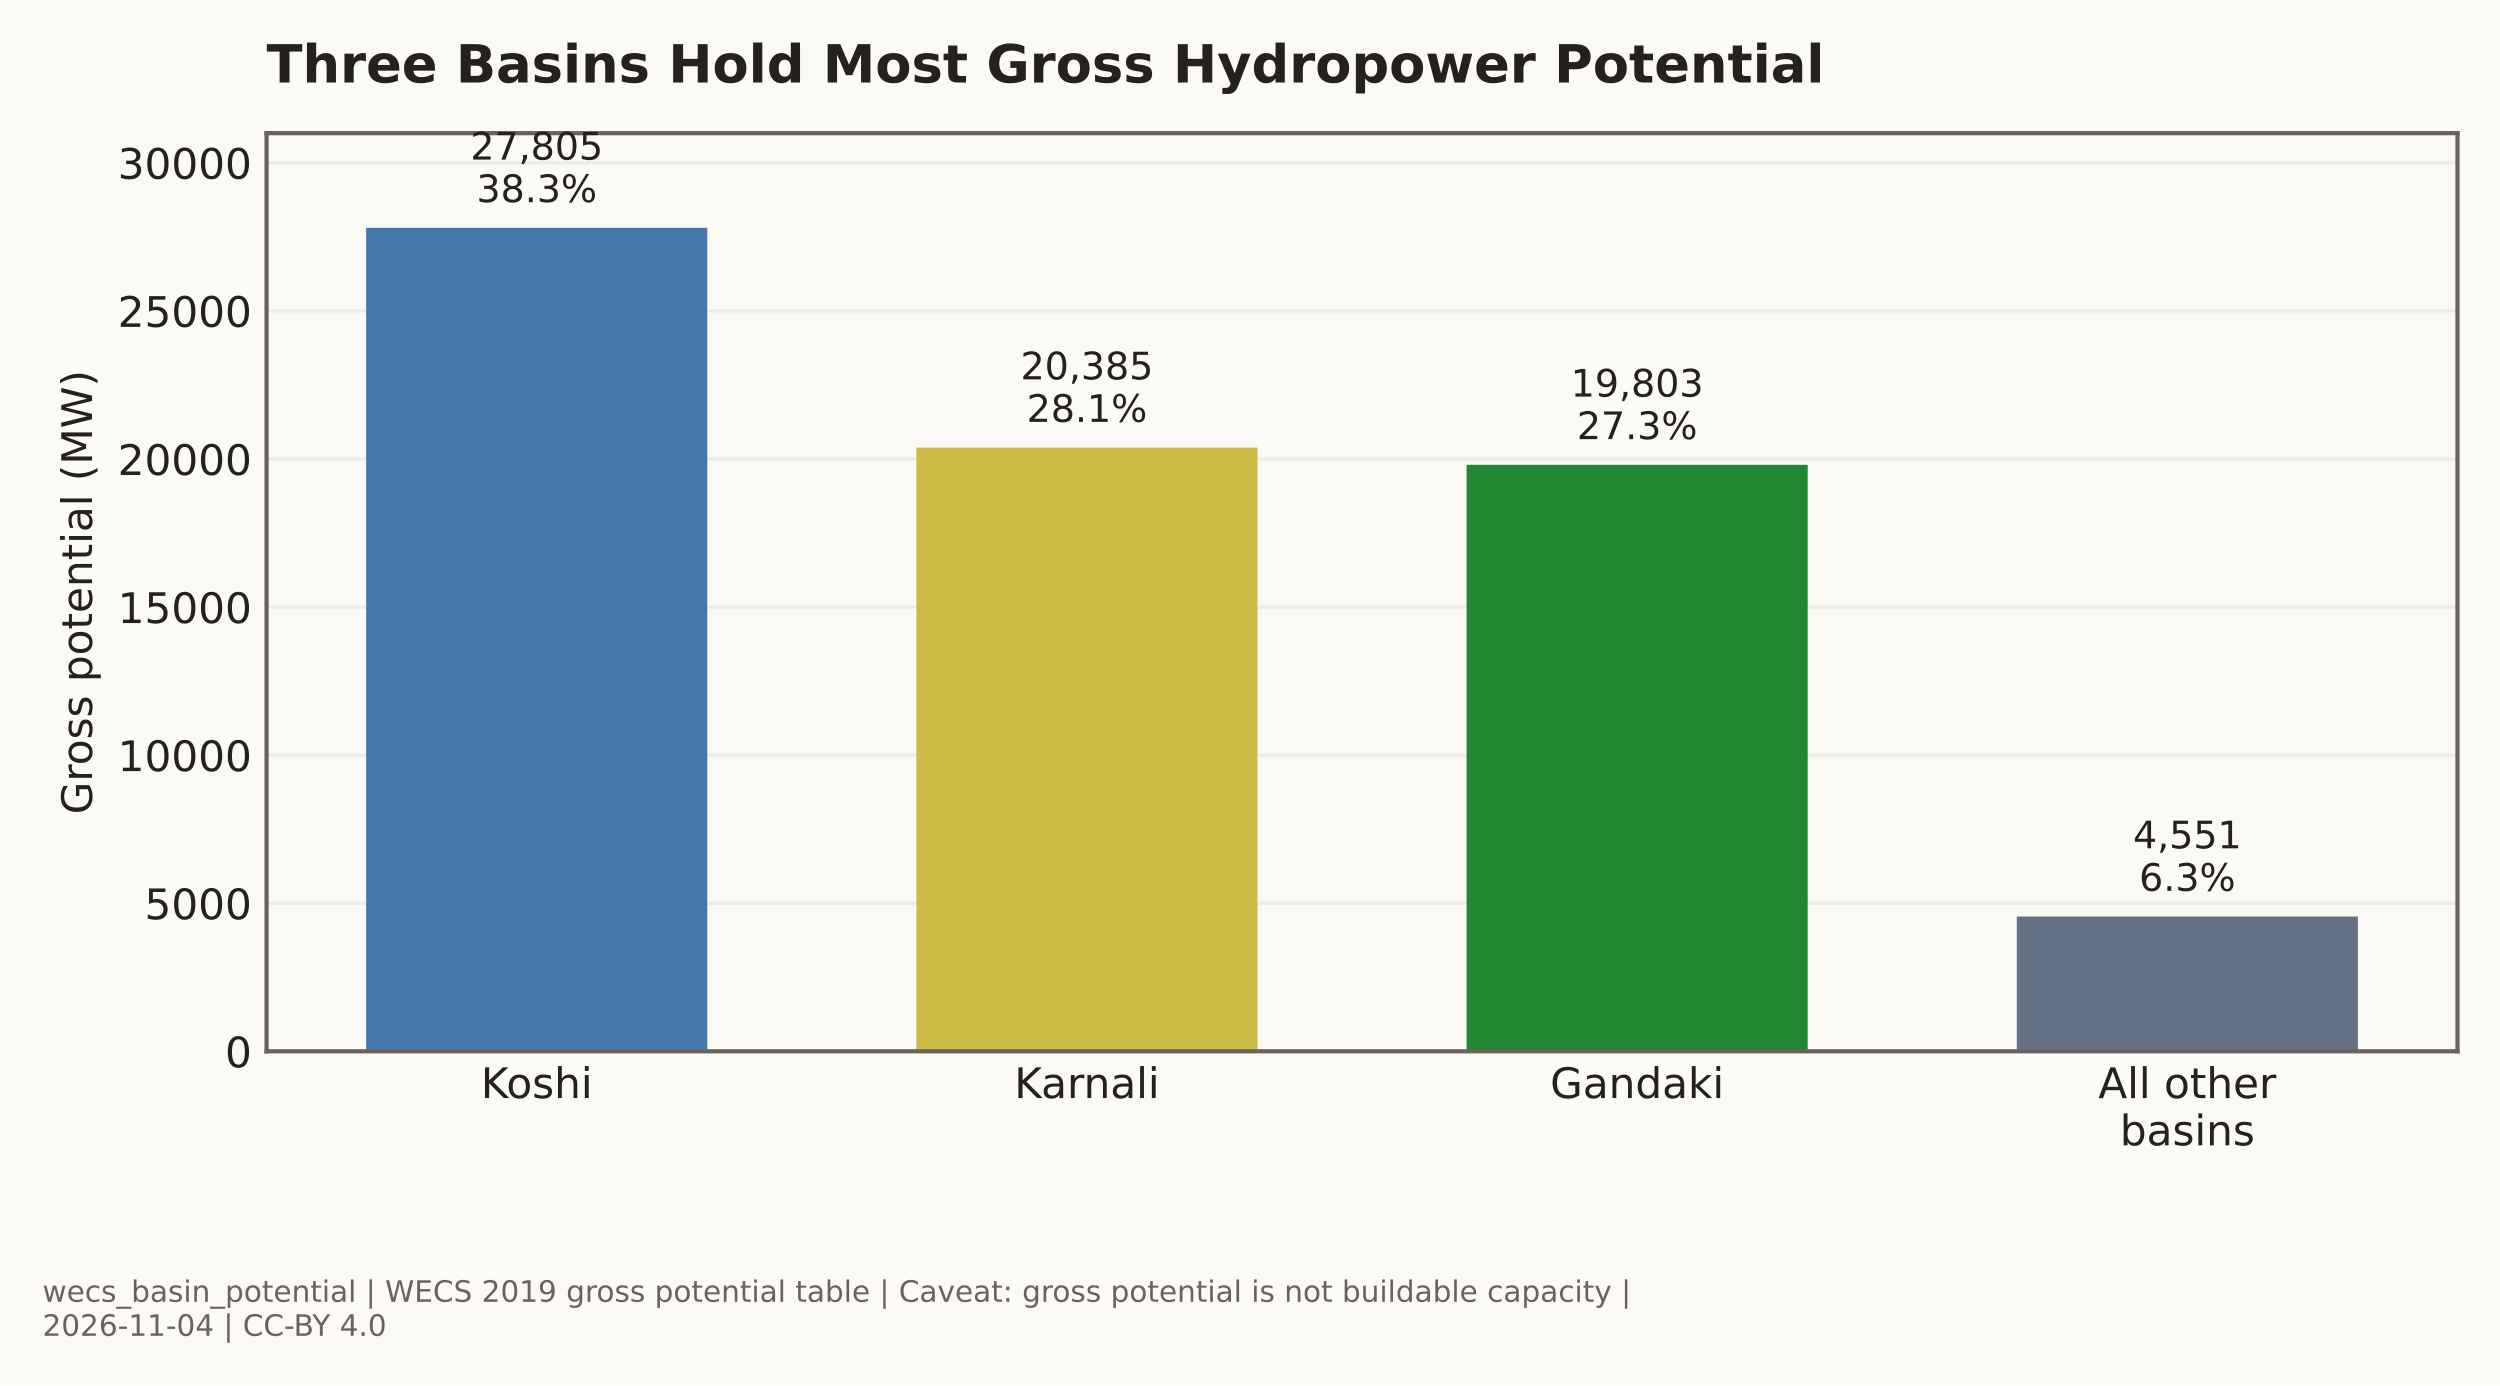
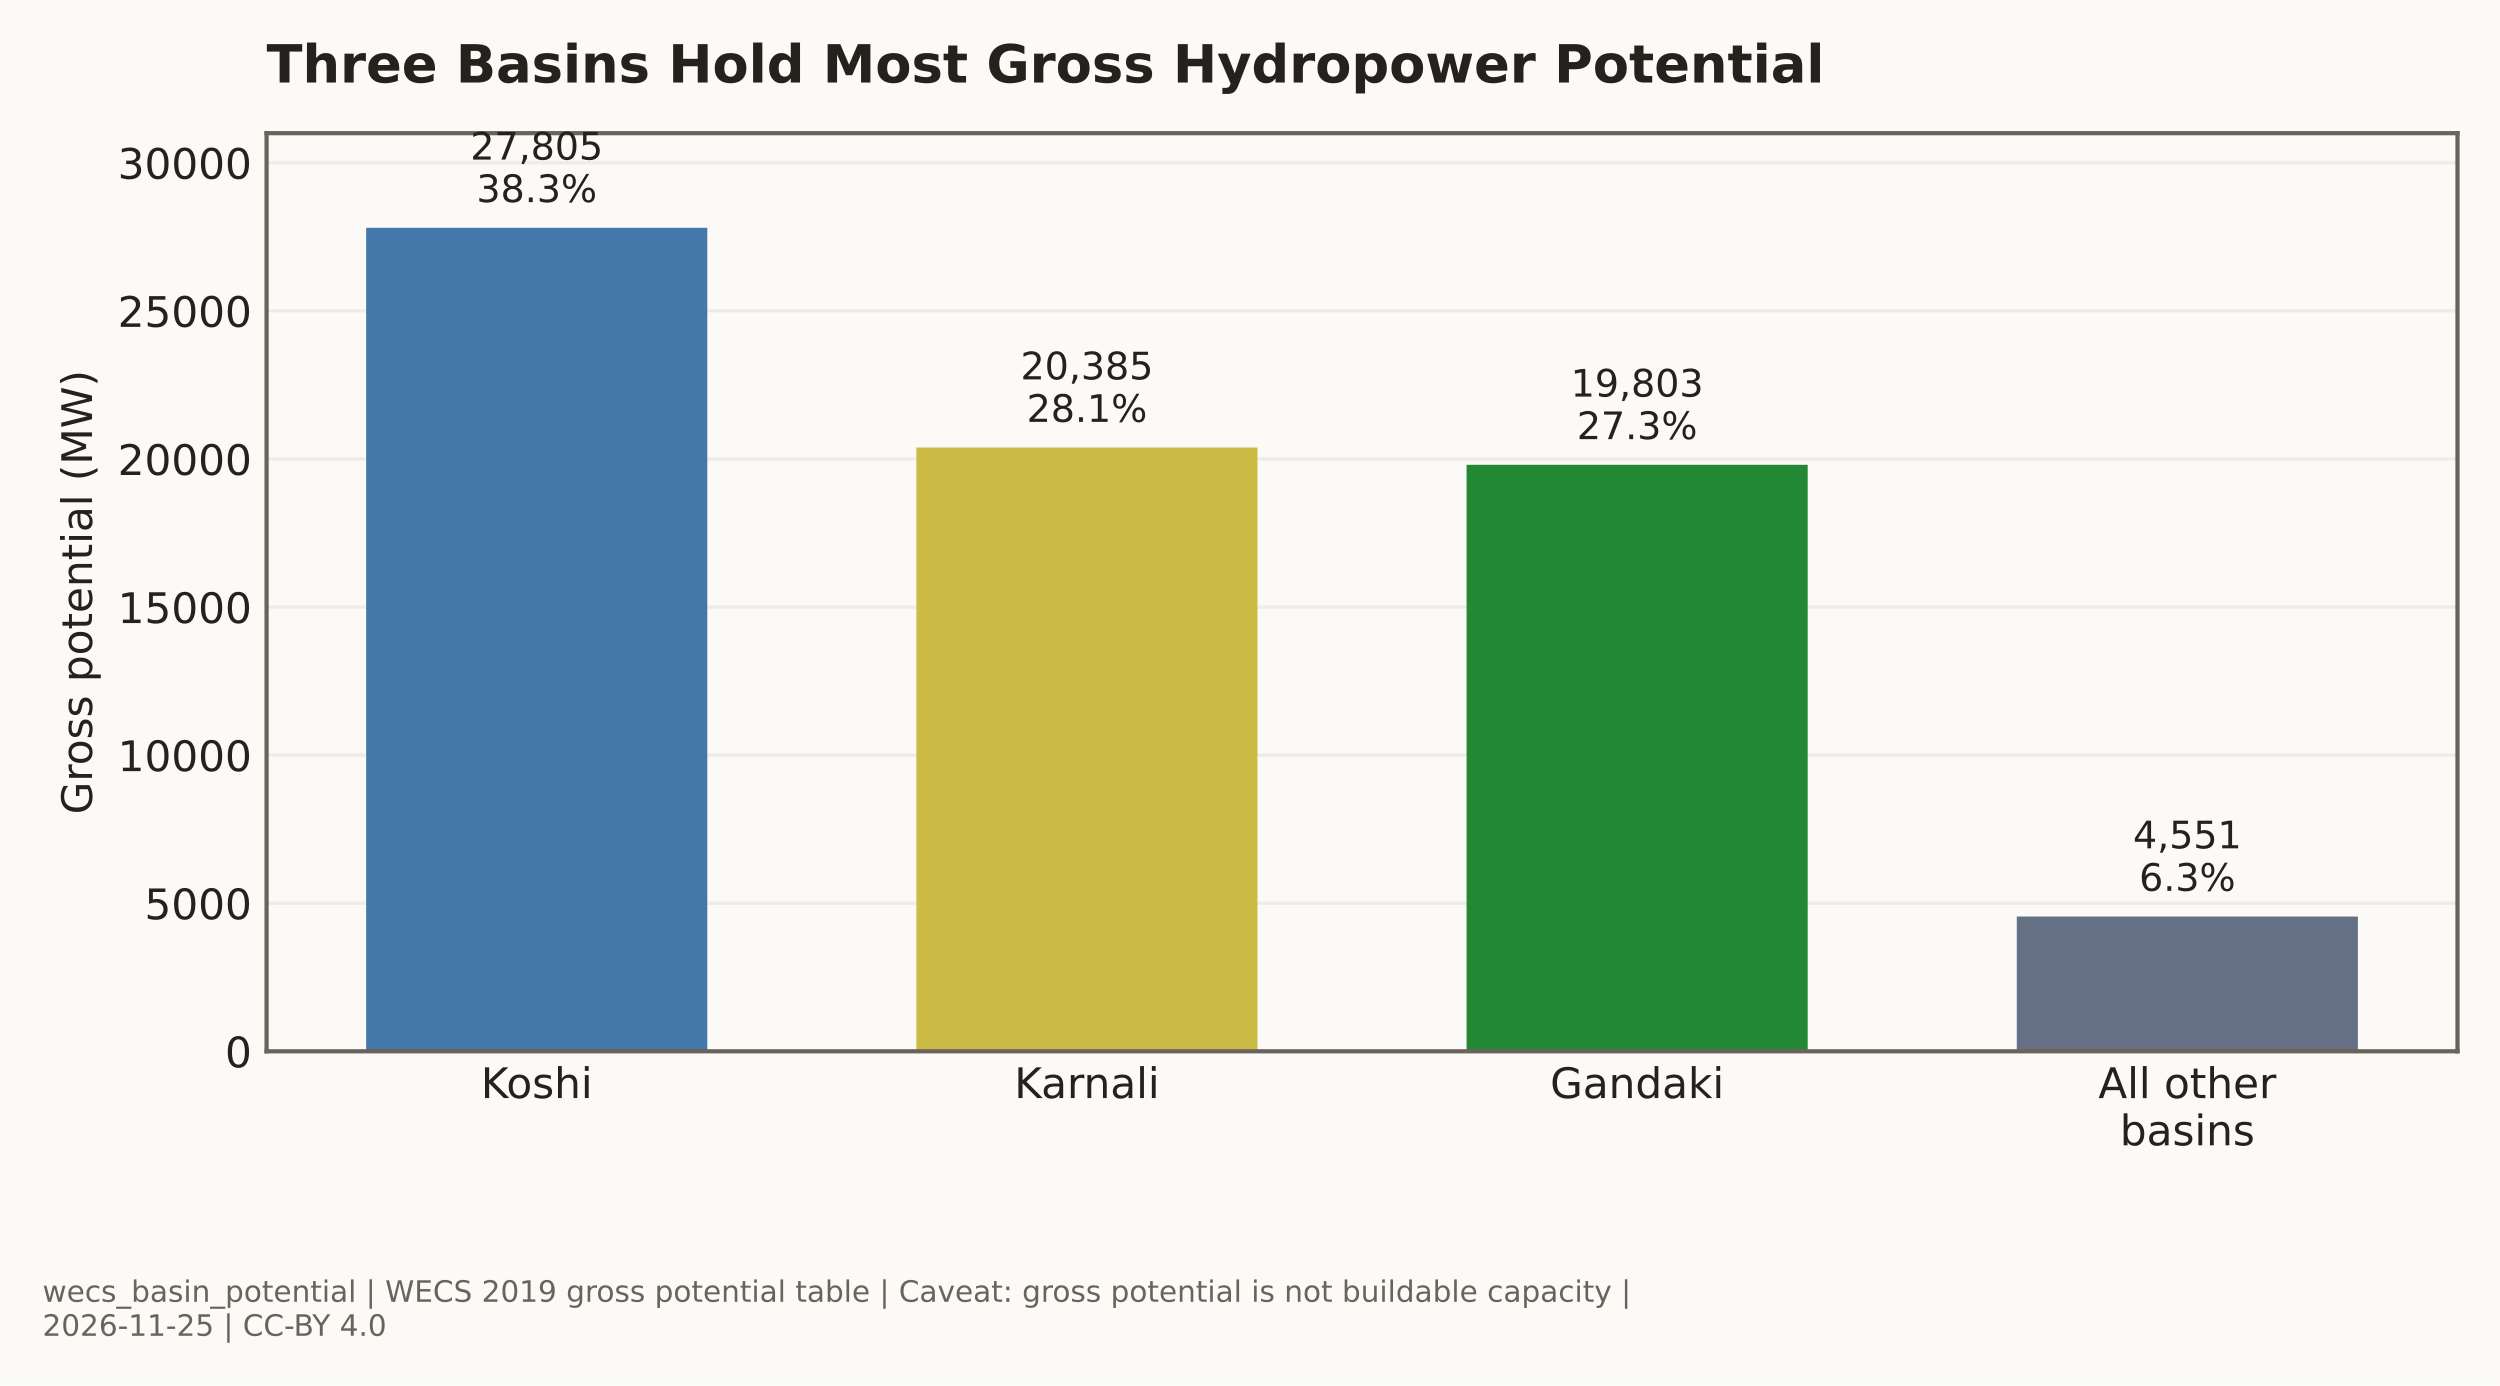
<svg xmlns="http://www.w3.org/2000/svg" width="592.848pt" height="328.506pt" viewBox="0 0 592.848 328.506" version="1.1">
  <defs>
    <style type="text/css">*{stroke-linejoin: round; stroke-linecap: butt}</style>
  </defs>
  <g id="figure_1">
    <g id="patch_1">
      <path d="M 0 328.506 L 592.848 328.506 L 592.848 0 L 0 0 z " style="fill: #fbfaf7" />
    </g>
    <g id="axes_1">
      <g id="patch_2">
        <path d="M 63.216 249.306 L 582.768 249.306 L 582.768 31.578 L 63.216 31.578 z " style="fill: #fbfaf7" />
      </g>
      <g id="matplotlib.axis_1">
        <g id="xtick_1">
          <g id="line2d_1" />
          <g id="text_1">
            <text style="font-size: 10px; font-family: 'DejaVu Sans', 'Arial', 'Helvetica', 'Liberation Sans', sans-serif; text-anchor: middle; fill: #25211d" x="127.279" y="260.404" transform="rotate(-0 127.2793 260.4045)">Koshi</text>
          </g>
        </g>
        <g id="xtick_2">
          <g id="line2d_2" />
          <g id="text_2">
            <text style="font-size: 10px; font-family: 'DejaVu Sans', 'Arial', 'Helvetica', 'Liberation Sans', sans-serif; text-anchor: middle; fill: #25211d" x="257.754" y="260.404" transform="rotate(-0 257.7544 260.4045)">Karnali</text>
          </g>
        </g>
        <g id="xtick_3">
          <g id="line2d_3" />
          <g id="text_3">
            <text style="font-size: 10px; font-family: 'DejaVu Sans', 'Arial', 'Helvetica', 'Liberation Sans', sans-serif; text-anchor: middle; fill: #25211d" x="388.23" y="260.404" transform="rotate(-0 388.2296 260.4045)">Gandaki</text>
          </g>
        </g>
        <g id="xtick_4">
          <g id="line2d_4" />
          <g id="text_4">
            <text style="font-size: 10px; font-family: 'DejaVu Sans', 'Arial', 'Helvetica', 'Liberation Sans', sans-serif; fill: #25211d" transform="translate(497.5969 260.4045)">All other</text>
            <text style="font-size: 10px; font-family: 'DejaVu Sans', 'Arial', 'Helvetica', 'Liberation Sans', sans-serif; fill: #25211d" transform="translate(502.6992 271.6023)">basins</text>
          </g>
        </g>
      </g>
      <g id="matplotlib.axis_2">
        <g id="ytick_1">
          <g id="line2d_5">
-             <path d="M 63.216 249.306 L 582.768 249.306 " clip-path="url(#p30bd55e393)" style="fill: none; stroke: #d8d2ca; stroke-opacity: 0.35; stroke-width: 0.8; stroke-linecap: round" />
+             <path d="M 63.216 249.306 L 582.768 249.306 " clip-path="url(#p095f2271f5)" style="fill: none; stroke: #d8d2ca; stroke-opacity: 0.35; stroke-width: 0.8; stroke-linecap: round" />
          </g>
          <g id="line2d_6" />
          <g id="text_5">
            <text style="font-size: 10px; font-family: 'DejaVu Sans', 'Arial', 'Helvetica', 'Liberation Sans', sans-serif; text-anchor: end; fill: #25211d" x="59.716" y="253.105" transform="rotate(-0 59.716 253.1053)">0</text>
          </g>
        </g>
        <g id="ytick_2">
          <g id="line2d_7">
-             <path d="M 63.216 214.189 L 582.768 214.189 " clip-path="url(#p30bd55e393)" style="fill: none; stroke: #d8d2ca; stroke-opacity: 0.35; stroke-width: 0.8; stroke-linecap: round" />
+             <path d="M 63.216 214.189 L 582.768 214.189 " clip-path="url(#p095f2271f5)" style="fill: none; stroke: #d8d2ca; stroke-opacity: 0.35; stroke-width: 0.8; stroke-linecap: round" />
          </g>
          <g id="line2d_8" />
          <g id="text_6">
            <text style="font-size: 10px; font-family: 'DejaVu Sans', 'Arial', 'Helvetica', 'Liberation Sans', sans-serif; text-anchor: end; fill: #25211d" x="59.716" y="217.988" transform="rotate(-0 59.716 217.9878)">5000</text>
          </g>
        </g>
        <g id="ytick_3">
          <g id="line2d_9">
-             <path d="M 63.216 179.071 L 582.768 179.071 " clip-path="url(#p30bd55e393)" style="fill: none; stroke: #d8d2ca; stroke-opacity: 0.35; stroke-width: 0.8; stroke-linecap: round" />
+             <path d="M 63.216 179.071 L 582.768 179.071 " clip-path="url(#p095f2271f5)" style="fill: none; stroke: #d8d2ca; stroke-opacity: 0.35; stroke-width: 0.8; stroke-linecap: round" />
          </g>
          <g id="line2d_10" />
          <g id="text_7">
            <text style="font-size: 10px; font-family: 'DejaVu Sans', 'Arial', 'Helvetica', 'Liberation Sans', sans-serif; text-anchor: end; fill: #25211d" x="59.716" y="182.87" transform="rotate(-0 59.716 182.8704)">10000</text>
          </g>
        </g>
        <g id="ytick_4">
          <g id="line2d_11">
-             <path d="M 63.216 143.954 L 582.768 143.954 " clip-path="url(#p30bd55e393)" style="fill: none; stroke: #d8d2ca; stroke-opacity: 0.35; stroke-width: 0.8; stroke-linecap: round" />
+             <path d="M 63.216 143.954 L 582.768 143.954 " clip-path="url(#p095f2271f5)" style="fill: none; stroke: #d8d2ca; stroke-opacity: 0.35; stroke-width: 0.8; stroke-linecap: round" />
          </g>
          <g id="line2d_12" />
          <g id="text_8">
            <text style="font-size: 10px; font-family: 'DejaVu Sans', 'Arial', 'Helvetica', 'Liberation Sans', sans-serif; text-anchor: end; fill: #25211d" x="59.716" y="147.753" transform="rotate(-0 59.716 147.753)">15000</text>
          </g>
        </g>
        <g id="ytick_5">
          <g id="line2d_13">
-             <path d="M 63.216 108.836 L 582.768 108.836 " clip-path="url(#p30bd55e393)" style="fill: none; stroke: #d8d2ca; stroke-opacity: 0.35; stroke-width: 0.8; stroke-linecap: round" />
+             <path d="M 63.216 108.836 L 582.768 108.836 " clip-path="url(#p095f2271f5)" style="fill: none; stroke: #d8d2ca; stroke-opacity: 0.35; stroke-width: 0.8; stroke-linecap: round" />
          </g>
          <g id="line2d_14" />
          <g id="text_9">
            <text style="font-size: 10px; font-family: 'DejaVu Sans', 'Arial', 'Helvetica', 'Liberation Sans', sans-serif; text-anchor: end; fill: #25211d" x="59.716" y="112.636" transform="rotate(-0 59.716 112.6356)">20000</text>
          </g>
        </g>
        <g id="ytick_6">
          <g id="line2d_15">
-             <path d="M 63.216 73.719 L 582.768 73.719 " clip-path="url(#p30bd55e393)" style="fill: none; stroke: #d8d2ca; stroke-opacity: 0.35; stroke-width: 0.8; stroke-linecap: round" />
+             <path d="M 63.216 73.719 L 582.768 73.719 " clip-path="url(#p095f2271f5)" style="fill: none; stroke: #d8d2ca; stroke-opacity: 0.35; stroke-width: 0.8; stroke-linecap: round" />
          </g>
          <g id="line2d_16" />
          <g id="text_10">
            <text style="font-size: 10px; font-family: 'DejaVu Sans', 'Arial', 'Helvetica', 'Liberation Sans', sans-serif; text-anchor: end; fill: #25211d" x="59.716" y="77.518" transform="rotate(-0 59.716 77.51817)">25000</text>
          </g>
        </g>
        <g id="ytick_7">
          <g id="line2d_17">
-             <path d="M 63.216 38.602 L 582.768 38.602 " clip-path="url(#p30bd55e393)" style="fill: none; stroke: #d8d2ca; stroke-opacity: 0.35; stroke-width: 0.8; stroke-linecap: round" />
+             <path d="M 63.216 38.602 L 582.768 38.602 " clip-path="url(#p095f2271f5)" style="fill: none; stroke: #d8d2ca; stroke-opacity: 0.35; stroke-width: 0.8; stroke-linecap: round" />
          </g>
          <g id="line2d_18" />
          <g id="text_11">
            <text style="font-size: 10px; font-family: 'DejaVu Sans', 'Arial', 'Helvetica', 'Liberation Sans', sans-serif; text-anchor: end; fill: #25211d" x="59.716" y="42.401" transform="rotate(-0 59.716 42.40075)">30000</text>
          </g>
        </g>
        <g id="text_12">
          <text style="font-size: 10px; font-family: 'DejaVu Sans', 'Arial', 'Helvetica', 'Liberation Sans', sans-serif; text-anchor: middle; fill: #25211d" x="21.824" y="140.442" transform="rotate(-90 21.82381 140.442)">Gross potential (MW)</text>
        </g>
      </g>
      <g id="patch_3">
-         <path d="M 86.832 249.306 L 167.727 249.306 L 167.727 54.018 L 86.832 54.018 z " clip-path="url(#p30bd55e393)" style="fill: #4477aa" />
+         <path d="M 86.832 249.306 L 167.727 249.306 L 167.727 54.018 L 86.832 54.018 z " clip-path="url(#p095f2271f5)" style="fill: #4477aa" />
      </g>
      <g id="patch_4">
-         <path d="M 217.307 249.306 L 298.202 249.306 L 298.202 106.132 L 217.307 106.132 z " clip-path="url(#p30bd55e393)" style="fill: #ccbb44" />
+         <path d="M 217.307 249.306 L 298.202 249.306 L 298.202 106.132 L 217.307 106.132 z " clip-path="url(#p095f2271f5)" style="fill: #ccbb44" />
      </g>
      <g id="patch_5">
-         <path d="M 347.782 249.306 L 428.677 249.306 L 428.677 110.22 L 347.782 110.22 z " clip-path="url(#p30bd55e393)" style="fill: #228833" />
+         <path d="M 347.782 249.306 L 428.677 249.306 L 428.677 110.22 L 347.782 110.22 z " clip-path="url(#p095f2271f5)" style="fill: #228833" />
      </g>
      <g id="patch_6">
-         <path d="M 478.257 249.306 L 559.152 249.306 L 559.152 217.342 L 478.257 217.342 z " clip-path="url(#p30bd55e393)" style="fill: #667085" />
+         <path d="M 478.257 249.306 L 559.152 249.306 L 559.152 217.342 L 478.257 217.342 z " clip-path="url(#p095f2271f5)" style="fill: #667085" />
      </g>
      <g id="patch_7">
        <path d="M 63.216 249.306 L 63.216 31.578 " style="fill: none; stroke: #6b6259; stroke-linejoin: miter; stroke-linecap: square" />
      </g>
      <g id="patch_8">
        <path d="M 582.768 249.306 L 582.768 31.578 " style="fill: none; stroke: #6b6259; stroke-linejoin: miter; stroke-linecap: square" />
      </g>
      <g id="patch_9">
        <path d="M 63.216 249.306 L 582.768 249.306 " style="fill: none; stroke: #6b6259; stroke-linejoin: miter; stroke-linecap: square" />
      </g>
      <g id="patch_10">
        <path d="M 63.216 31.578 L 582.768 31.578 " style="fill: none; stroke: #6b6259; stroke-linejoin: miter; stroke-linecap: square" />
      </g>
      <g id="text_13">
        <text style="font-size: 9px; font-family: 'DejaVu Sans', 'Arial', 'Helvetica', 'Liberation Sans', sans-serif; fill: #25211d" transform="translate(111.5335 37.85424)">27,805</text>
        <text style="font-size: 9px; font-family: 'DejaVu Sans', 'Arial', 'Helvetica', 'Liberation Sans', sans-serif; fill: #25211d" transform="translate(112.9841 47.93227)">38.3%</text>
      </g>
      <g id="text_14">
        <text style="font-size: 9px; font-family: 'DejaVu Sans', 'Arial', 'Helvetica', 'Liberation Sans', sans-serif; fill: #25211d" transform="translate(242.0086 89.96849)">20,385</text>
        <text style="font-size: 9px; font-family: 'DejaVu Sans', 'Arial', 'Helvetica', 'Liberation Sans', sans-serif; fill: #25211d" transform="translate(243.4592 100.0465)">28.1%</text>
      </g>
      <g id="text_15">
        <text style="font-size: 9px; font-family: 'DejaVu Sans', 'Arial', 'Helvetica', 'Liberation Sans', sans-serif; fill: #25211d" transform="translate(372.4838 94.05616)">19,803</text>
        <text style="font-size: 9px; font-family: 'DejaVu Sans', 'Arial', 'Helvetica', 'Liberation Sans', sans-serif; fill: #25211d" transform="translate(373.9343 104.1342)">27.3%</text>
      </g>
      <g id="text_16">
        <text style="font-size: 9px; font-family: 'DejaVu Sans', 'Arial', 'Helvetica', 'Liberation Sans', sans-serif; fill: #25211d" transform="translate(505.8221 201.1783)">4,551</text>
        <text style="font-size: 9px; font-family: 'DejaVu Sans', 'Arial', 'Helvetica', 'Liberation Sans', sans-serif; fill: #25211d" transform="translate(507.2726 211.2564)">6.3%</text>
      </g>
      <g id="text_17">
        <text style="font-weight: 700; font-size: 12.5px; font-family: 'DejaVu Sans', 'Arial', 'Helvetica', 'Liberation Sans', sans-serif; text-anchor: start; fill: #25211d" x="63.216" y="19.578" transform="rotate(-0 63.216 19.57805)">Three Basins Hold Most Gross Hydropower Potential</text>
      </g>
    </g>
    <g id="text_18">
      <text style="font-size: 7px; font-family: 'DejaVu Sans', 'Arial', 'Helvetica', 'Liberation Sans', sans-serif; fill: #6b6259" transform="translate(10.08 308.7057)">wecs_basin_potential | WECS 2019 gross potential table | Caveat: gross potential is not buildable capacity |</text>
-       <text style="font-size: 7px; font-family: 'DejaVu Sans', 'Arial', 'Helvetica', 'Liberation Sans', sans-serif; fill: #6b6259" transform="translate(10.08 316.7756)">2026-11-04 | CC-BY 4.0</text>
+       <text style="font-size: 7px; font-family: 'DejaVu Sans', 'Arial', 'Helvetica', 'Liberation Sans', sans-serif; fill: #6b6259" transform="translate(10.08 316.7756)">2026-11-25 | CC-BY 4.0</text>
    </g>
  </g>
  <defs>
-     <clipPath id="p30bd55e393">
+     <clipPath id="p095f2271f5">
      <rect x="63.216" y="31.578" width="519.552" height="217.728" />
    </clipPath>
  </defs>
</svg>
